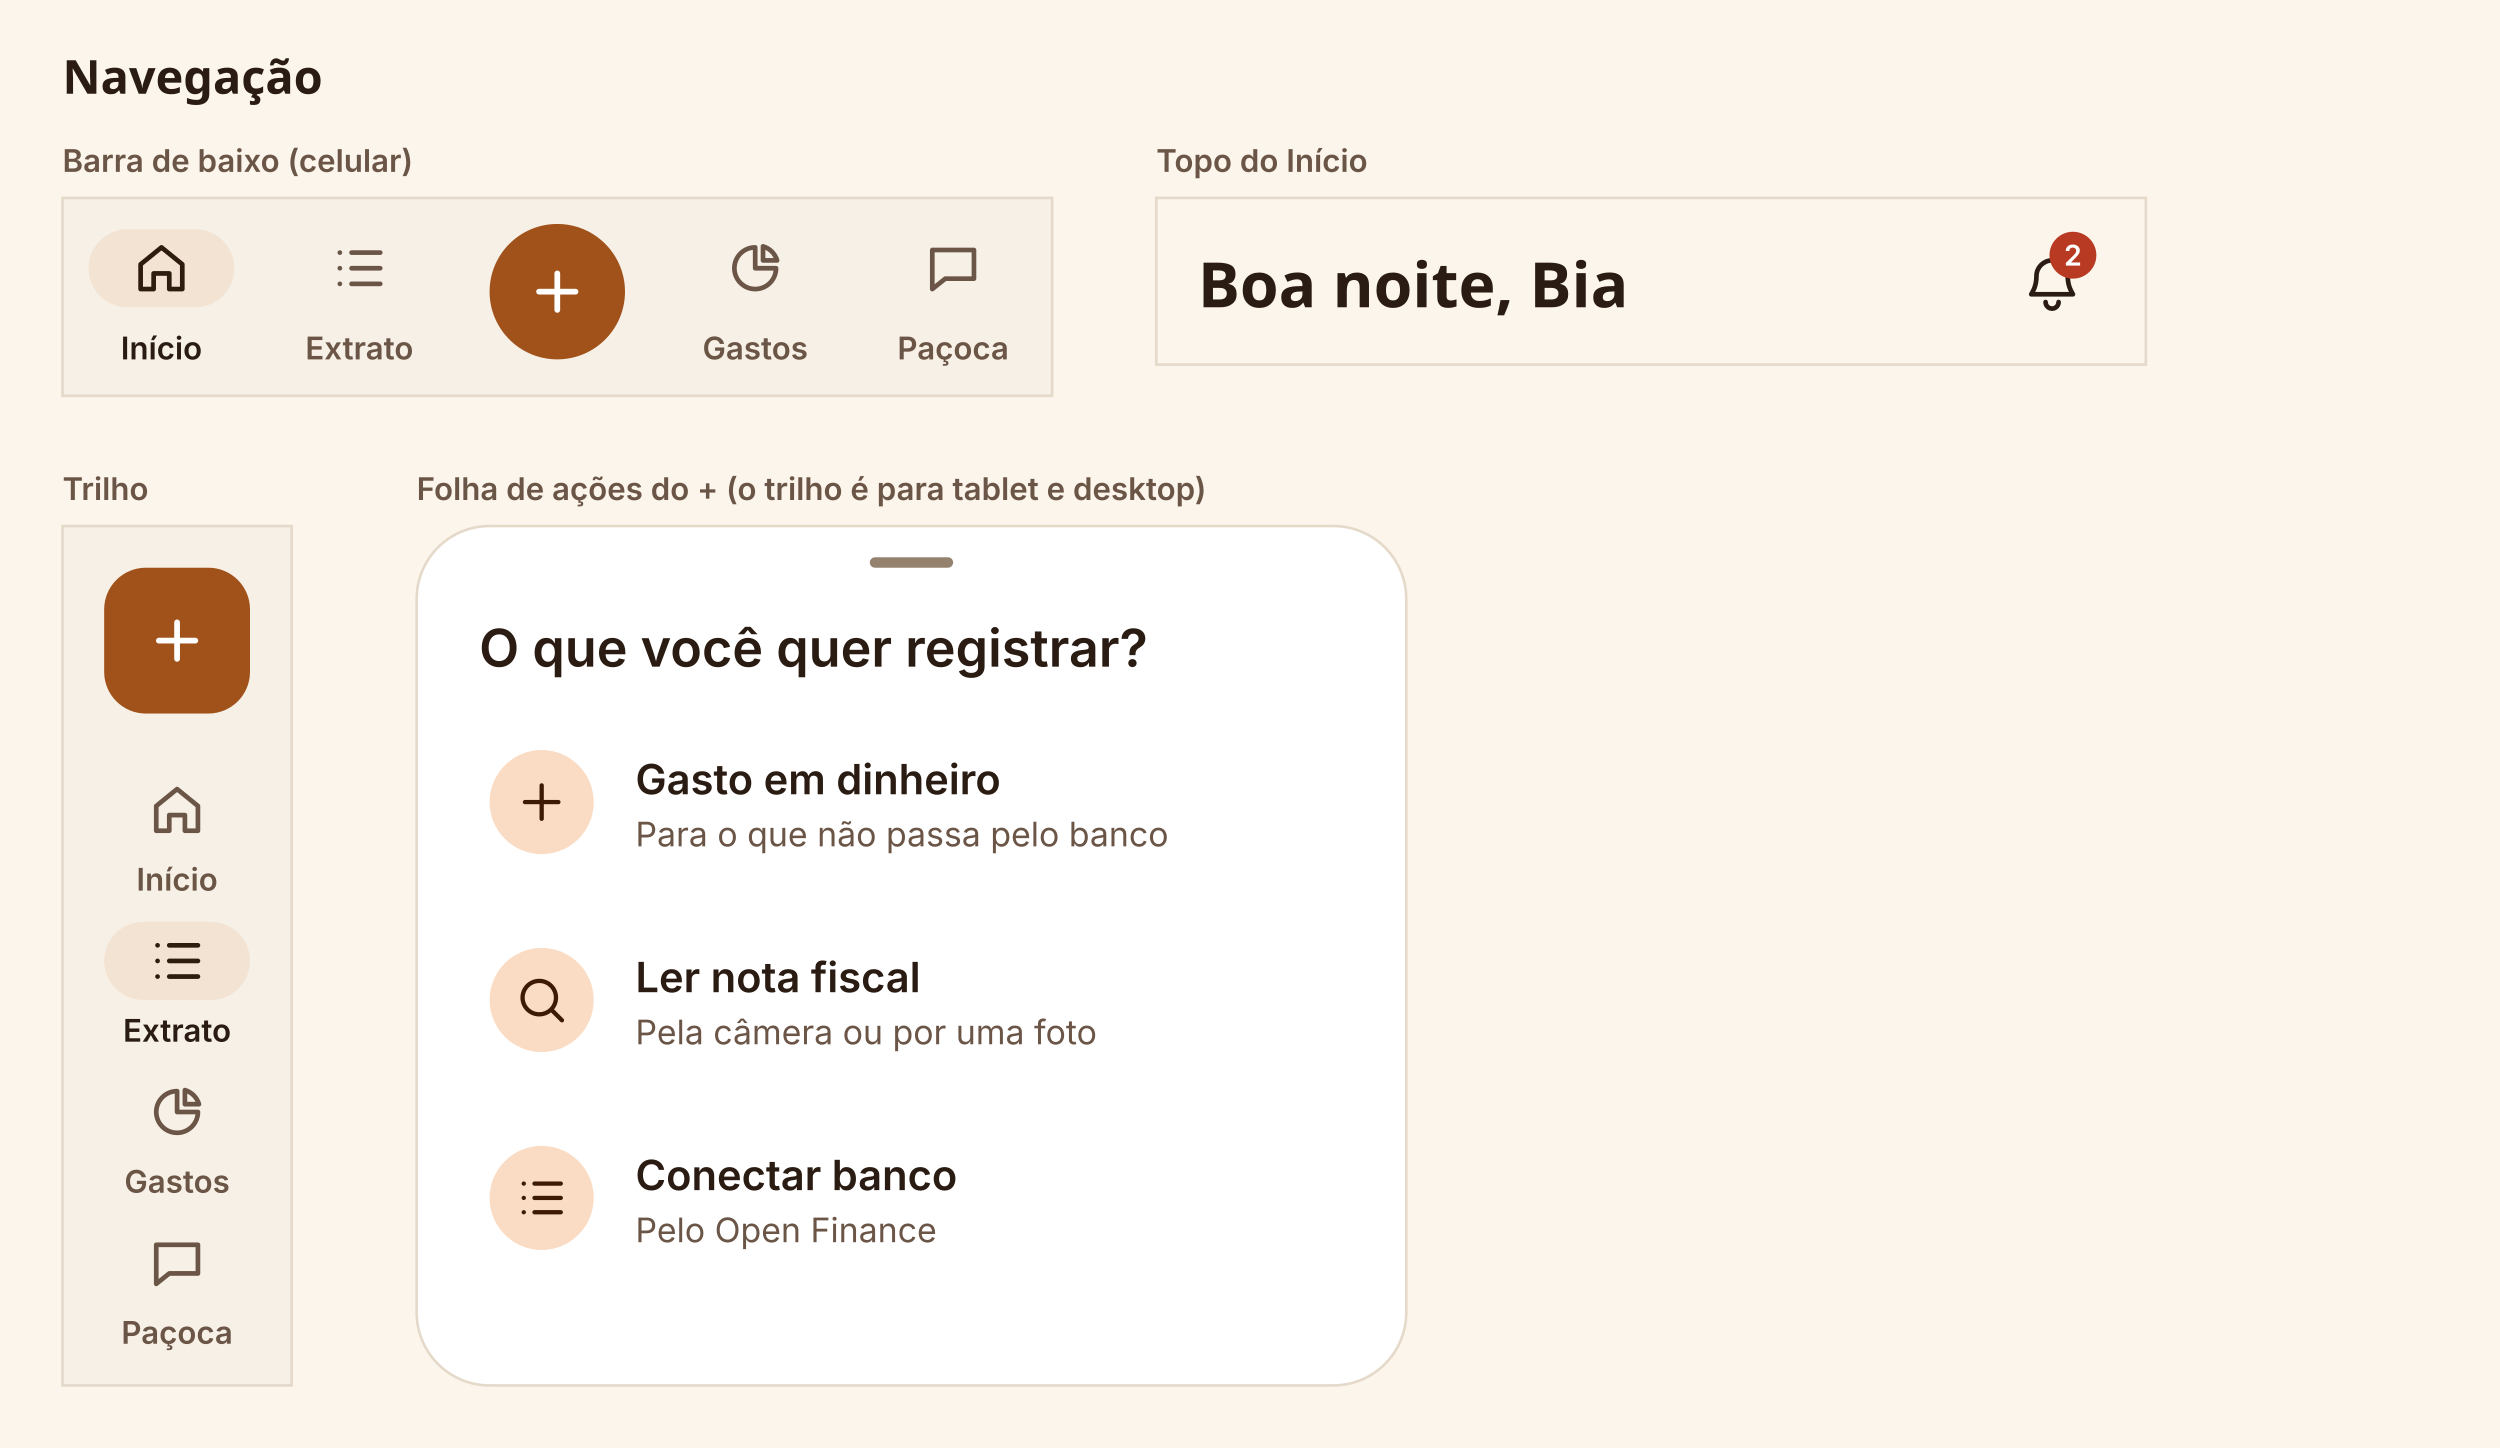
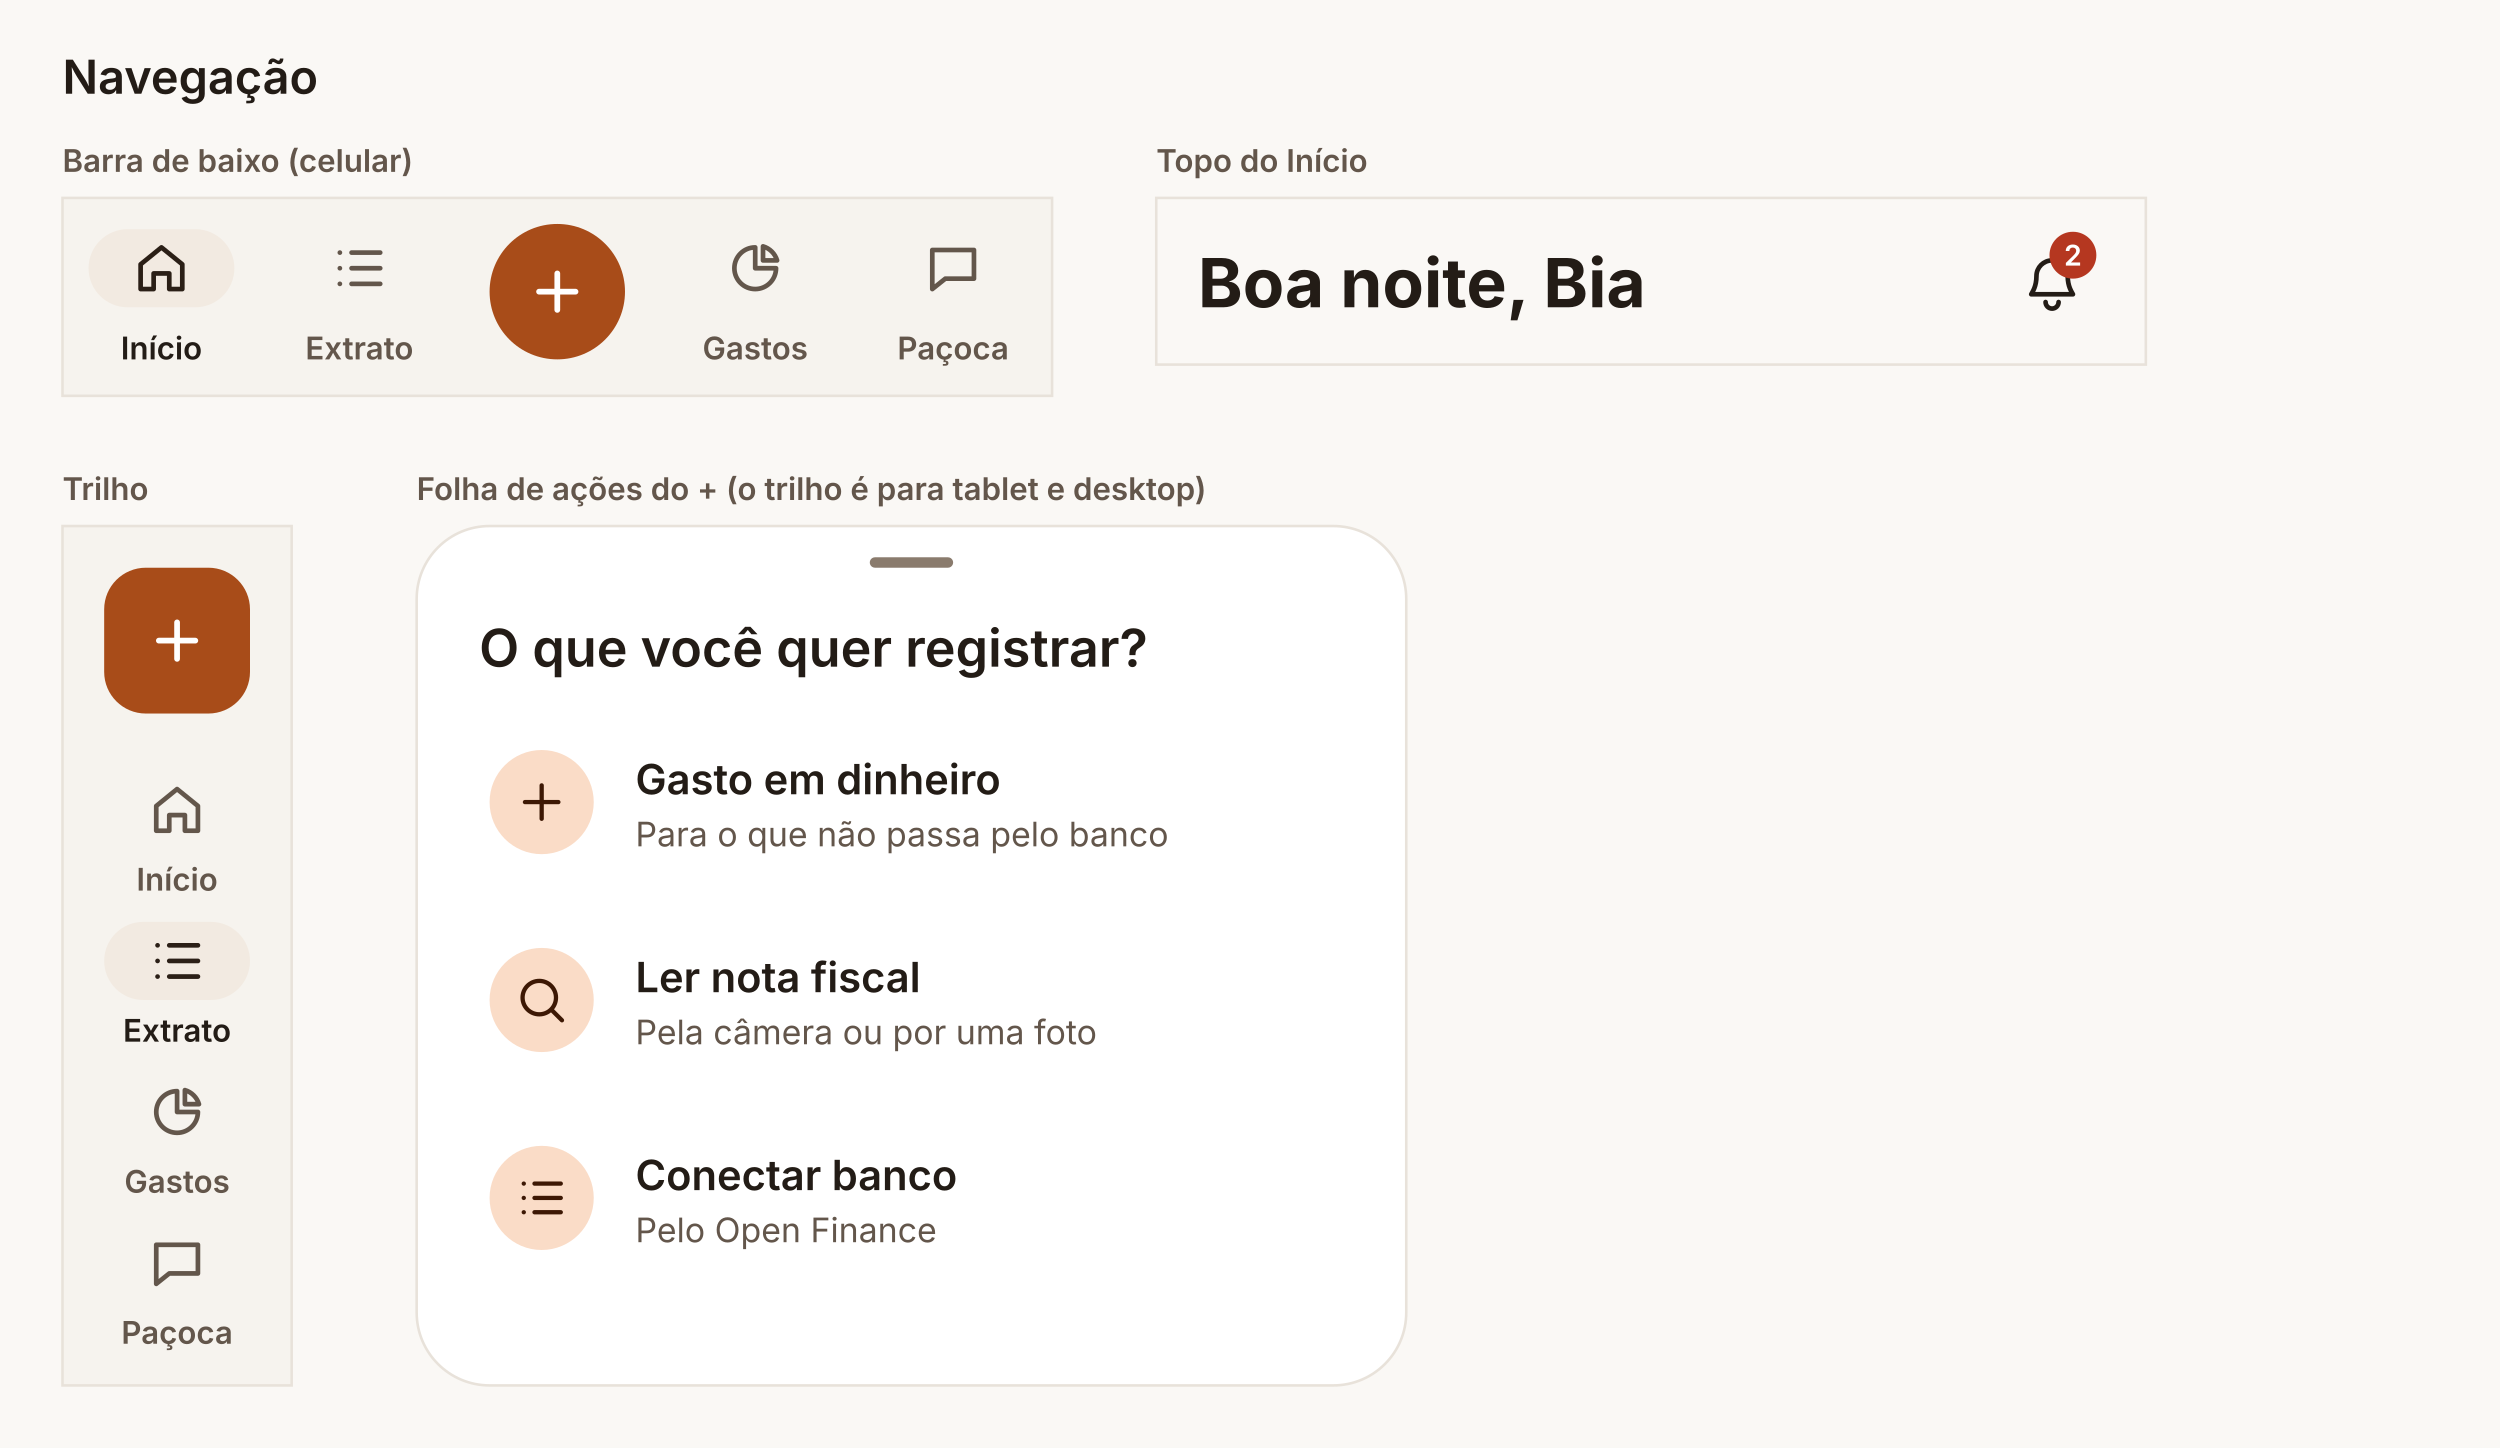
<svg xmlns="http://www.w3.org/2000/svg" viewBox="0 0 960 556" role="img" aria-labelledby="t">
-   <rect width="960" height="556" fill="#FBF5EC" />
-   <text x="24" y="36" font-family="'Baloo 2', ui-rounded, system-ui, sans-serif" font-size="18" font-weight="600" fill="#2A1C12" text-anchor="start">Navegação</text>
-   <text x="24" y="66" font-family="Figtree, Inter, system-ui, sans-serif" font-size="12" font-weight="600" fill="#6B5546" text-anchor="start">Barra de baixo (celular)</text>
-   <rect x="24" y="76" width="380" height="76" rx="0" fill="#F7F0E6" stroke="#E5D9CA" stroke-width="1" />
-   <rect x="34" y="88" width="56" height="30" rx="15" fill="#F3E3D3" />
-   <path d="M4 10.5 12 4l8 6.5V20h-5v-6H9v6H4Z" transform="translate(50 91) scale(1)" fill="none" stroke="#2E1C0F" stroke-width="1.8" stroke-linecap="round" stroke-linejoin="round" />
-   <text x="62" y="138" font-family="Figtree, Inter, system-ui, sans-serif" font-size="12" font-weight="600" fill="#2A1C12" text-anchor="middle">Início</text>
-   <path d="M9 6h11M9 12h11M9 18h11M4.5 6h.01M4.5 12h.01M4.5 18h.01" transform="translate(126 91) scale(1)" fill="none" stroke="#6B5546" stroke-width="1.8" stroke-linecap="round" stroke-linejoin="round" />
-   <text x="138" y="138" font-family="Figtree, Inter, system-ui, sans-serif" font-size="12" font-weight="600" fill="#6B5546" text-anchor="middle">Extrato</text>
-   <circle cx="214" cy="112" r="26" fill="#A0521A" />
+   <rect width="960" height="556" fill="#FAF8F5" />
+   <text x="24" y="36" font-family="'Plus Jakarta Sans', Inter, system-ui, sans-serif" font-size="18" font-weight="600" fill="#231C16" text-anchor="start">Navegação</text>
+   <text x="24" y="66" font-family="Inter, system-ui, -apple-system, sans-serif" font-size="12" font-weight="600" fill="#63564B" text-anchor="start">Barra de baixo (celular)</text>
+   <rect x="24" y="76" width="380" height="76" rx="0" fill="#F6F3EE" stroke="#E8E2DA" stroke-width="1" />
+   <rect x="34" y="88" width="56" height="30" rx="15" fill="#F2EAE1" />
+   <path d="M4 10.5 12 4l8 6.5V20h-5v-6H9v6H4Z" transform="translate(50 91) scale(1)" fill="none" stroke="#2B1F16" stroke-width="1.8" stroke-linecap="round" stroke-linejoin="round" />
+   <text x="62" y="138" font-family="Inter, system-ui, -apple-system, sans-serif" font-size="12" font-weight="600" fill="#231C16" text-anchor="middle">Início</text>
+   <path d="M9 6h11M9 12h11M9 18h11M4.5 6h.01M4.5 12h.01M4.5 18h.01" transform="translate(126 91) scale(1)" fill="none" stroke="#63564B" stroke-width="1.8" stroke-linecap="round" stroke-linejoin="round" />
+   <text x="138" y="138" font-family="Inter, system-ui, -apple-system, sans-serif" font-size="12" font-weight="600" fill="#63564B" text-anchor="middle">Extrato</text>
+   <circle cx="214" cy="112" r="26" fill="#A84C19" />
  <path d="M12 5v14M5 12h14" transform="translate(202 100) scale(1)" fill="none" stroke="#FFFFFF" stroke-width="2.2" stroke-linecap="round" stroke-linejoin="round" />
-   <path d="M12 4a8 8 0 1 0 8 8h-8ZM15 3.6A8 8 0 0 1 20.4 9H15Z" transform="translate(278 91) scale(1)" fill="none" stroke="#6B5546" stroke-width="1.8" stroke-linecap="round" stroke-linejoin="round" />
-   <text x="290" y="138" font-family="Figtree, Inter, system-ui, sans-serif" font-size="12" font-weight="600" fill="#6B5546" text-anchor="middle">Gastos</text>
-   <path d="M4 5h16v11H9l-5 4Z" transform="translate(354 91) scale(1)" fill="none" stroke="#6B5546" stroke-width="1.8" stroke-linecap="round" stroke-linejoin="round" />
-   <text x="366" y="138" font-family="Figtree, Inter, system-ui, sans-serif" font-size="12" font-weight="600" fill="#6B5546" text-anchor="middle">Paçoca</text>
-   <text x="444" y="66" font-family="Figtree, Inter, system-ui, sans-serif" font-size="12" font-weight="600" fill="#6B5546" text-anchor="start">Topo do Início</text>
-   <rect x="444" y="76" width="380" height="64" rx="0" fill="#FBF5EC" stroke="#E5D9CA" stroke-width="1" />
-   <text x="460" y="118" font-family="'Baloo 2', ui-rounded, system-ui, sans-serif" font-size="24" font-weight="600" fill="#2A1C12" text-anchor="start">Boa noite, Bia</text>
-   <path d="M6 10a6 6 0 0 1 12 0c0 4 1.5 6 2 7H4c.5-1 2-3 2-7ZM9.5 20a2.5 2.5 0 0 0 5 0" transform="translate(776 96) scale(1)" fill="none" stroke="#2A1C12" stroke-width="1.8" stroke-linecap="round" stroke-linejoin="round" />
-   <circle cx="796" cy="98" r="9" fill="#B83A22" />
-   <text x="796" y="102" font-family="Figtree, Inter, system-ui, sans-serif" font-size="11" font-weight="600" fill="#FFFFFF" text-anchor="middle">2</text>
-   <text x="24" y="192" font-family="Figtree, Inter, system-ui, sans-serif" font-size="12" font-weight="600" fill="#6B5546" text-anchor="start">Trilho</text>
-   <rect x="24" y="202" width="88" height="330" rx="0" fill="#F7F0E6" stroke="#E5D9CA" stroke-width="1" />
-   <rect x="40" y="218" width="56" height="56" rx="16" fill="#A0521A" />
+   <path d="M12 4a8 8 0 1 0 8 8h-8ZM15 3.6A8 8 0 0 1 20.4 9H15Z" transform="translate(278 91) scale(1)" fill="none" stroke="#63564B" stroke-width="1.8" stroke-linecap="round" stroke-linejoin="round" />
+   <text x="290" y="138" font-family="Inter, system-ui, -apple-system, sans-serif" font-size="12" font-weight="600" fill="#63564B" text-anchor="middle">Gastos</text>
+   <path d="M4 5h16v11H9l-5 4Z" transform="translate(354 91) scale(1)" fill="none" stroke="#63564B" stroke-width="1.8" stroke-linecap="round" stroke-linejoin="round" />
+   <text x="366" y="138" font-family="Inter, system-ui, -apple-system, sans-serif" font-size="12" font-weight="600" fill="#63564B" text-anchor="middle">Paçoca</text>
+   <text x="444" y="66" font-family="Inter, system-ui, -apple-system, sans-serif" font-size="12" font-weight="600" fill="#63564B" text-anchor="start">Topo do Início</text>
+   <rect x="444" y="76" width="380" height="64" rx="0" fill="#FAF8F5" stroke="#E8E2DA" stroke-width="1" />
+   <text x="460" y="118" font-family="'Plus Jakarta Sans', Inter, system-ui, sans-serif" font-size="26" font-weight="700" fill="#231C16" text-anchor="start">Boa noite, Bia</text>
+   <path d="M6 10a6 6 0 0 1 12 0c0 4 1.5 6 2 7H4c.5-1 2-3 2-7ZM9.5 20a2.5 2.5 0 0 0 5 0" transform="translate(776 96) scale(1)" fill="none" stroke="#231C16" stroke-width="1.8" stroke-linecap="round" stroke-linejoin="round" />
+   <circle cx="796" cy="98" r="9" fill="#B53720" />
+   <text x="796" y="102" font-family="Inter, system-ui, -apple-system, sans-serif" font-size="11" font-weight="600" fill="#FFFFFF" text-anchor="middle">2</text>
+   <text x="24" y="192" font-family="Inter, system-ui, -apple-system, sans-serif" font-size="12" font-weight="600" fill="#63564B" text-anchor="start">Trilho</text>
+   <rect x="24" y="202" width="88" height="330" rx="0" fill="#F6F3EE" stroke="#E8E2DA" stroke-width="1" />
+   <rect x="40" y="218" width="56" height="56" rx="16" fill="#A84C19" />
  <path d="M12 5v14M5 12h14" transform="translate(56 234) scale(1)" fill="none" stroke="#FFFFFF" stroke-width="2.2" stroke-linecap="round" stroke-linejoin="round" />
-   <path d="M4 10.5 12 4l8 6.5V20h-5v-6H9v6H4Z" transform="translate(56 299) scale(1)" fill="none" stroke="#6B5546" stroke-width="1.8" stroke-linecap="round" stroke-linejoin="round" />
-   <text x="68" y="342" font-family="Figtree, Inter, system-ui, sans-serif" font-size="12" font-weight="600" fill="#6B5546" text-anchor="middle">Início</text>
-   <rect x="40" y="354" width="56" height="30" rx="15" fill="#F3E3D3" />
-   <path d="M9 6h11M9 12h11M9 18h11M4.5 6h.01M4.5 12h.01M4.5 18h.01" transform="translate(56 357) scale(1)" fill="none" stroke="#2E1C0F" stroke-width="1.8" stroke-linecap="round" stroke-linejoin="round" />
-   <text x="68" y="400" font-family="Figtree, Inter, system-ui, sans-serif" font-size="12" font-weight="600" fill="#2A1C12" text-anchor="middle">Extrato</text>
-   <path d="M12 4a8 8 0 1 0 8 8h-8ZM15 3.6A8 8 0 0 1 20.4 9H15Z" transform="translate(56 415) scale(1)" fill="none" stroke="#6B5546" stroke-width="1.8" stroke-linecap="round" stroke-linejoin="round" />
-   <text x="68" y="458" font-family="Figtree, Inter, system-ui, sans-serif" font-size="12" font-weight="600" fill="#6B5546" text-anchor="middle">Gastos</text>
-   <path d="M4 5h16v11H9l-5 4Z" transform="translate(56 473) scale(1)" fill="none" stroke="#6B5546" stroke-width="1.8" stroke-linecap="round" stroke-linejoin="round" />
-   <text x="68" y="516" font-family="Figtree, Inter, system-ui, sans-serif" font-size="12" font-weight="600" fill="#6B5546" text-anchor="middle">Paçoca</text>
-   <text x="160" y="192" font-family="Figtree, Inter, system-ui, sans-serif" font-size="12" font-weight="600" fill="#6B5546" text-anchor="start">Folha de ações do + (o trilho é para tablet e desktop)</text>
-   <rect x="160" y="202" width="380" height="330" rx="28" fill="#FFFFFF" stroke="#E5D9CA" stroke-width="1" />
-   <rect x="334" y="214" width="32" height="4" rx="2" fill="#94816E" />
-   <text x="184" y="256" font-family="Figtree, Inter, system-ui, sans-serif" font-size="20" font-weight="600" fill="#2A1C12" text-anchor="start">O que você quer registrar?</text>
-   <circle cx="208" cy="308" r="20" fill="#FADCC4" />
-   <path d="M12 5v14M5 12h14" transform="translate(197 297) scale(0.9166667)" fill="none" stroke="#3D1A03" stroke-width="1.8" stroke-linecap="round" stroke-linejoin="round" />
-   <text x="244" y="305" font-family="Figtree, Inter, system-ui, sans-serif" font-size="16" font-weight="600" fill="#2A1C12" text-anchor="start">Gasto em dinheiro</text>
-   <text x="244" y="325" font-family="Figtree, Inter, system-ui, sans-serif" font-size="13" font-weight="400" fill="#6B5546" text-anchor="start">Para o que não passa pelo banco</text>
-   <circle cx="208" cy="384" r="20" fill="#FADCC4" />
-   <path d="M11 4a7 7 0 1 0 0 14a7 7 0 0 0 0-14ZM16 16l4.5 4.5" transform="translate(197 373) scale(0.9166667)" fill="none" stroke="#3D1A03" stroke-width="1.8" stroke-linecap="round" stroke-linejoin="round" />
-   <text x="244" y="381" font-family="Figtree, Inter, system-ui, sans-serif" font-size="16" font-weight="600" fill="#2A1C12" text-anchor="start">Ler nota fiscal</text>
-   <text x="244" y="401" font-family="Figtree, Inter, system-ui, sans-serif" font-size="13" font-weight="400" fill="#6B5546" text-anchor="start">Pela câmera ou por uma foto</text>
-   <circle cx="208" cy="460" r="20" fill="#FADCC4" />
-   <path d="M9 6h11M9 12h11M9 18h11M4.5 6h.01M4.5 12h.01M4.5 18h.01" transform="translate(197 449) scale(0.9166667)" fill="none" stroke="#3D1A03" stroke-width="1.8" stroke-linecap="round" stroke-linejoin="round" />
-   <text x="244" y="457" font-family="Figtree, Inter, system-ui, sans-serif" font-size="16" font-weight="600" fill="#2A1C12" text-anchor="start">Conectar banco</text>
-   <text x="244" y="477" font-family="Figtree, Inter, system-ui, sans-serif" font-size="13" font-weight="400" fill="#6B5546" text-anchor="start">Pelo Open Finance</text>
+   <path d="M4 10.5 12 4l8 6.5V20h-5v-6H9v6H4Z" transform="translate(56 299) scale(1)" fill="none" stroke="#63564B" stroke-width="1.8" stroke-linecap="round" stroke-linejoin="round" />
+   <text x="68" y="342" font-family="Inter, system-ui, -apple-system, sans-serif" font-size="12" font-weight="600" fill="#63564B" text-anchor="middle">Início</text>
+   <rect x="40" y="354" width="56" height="30" rx="15" fill="#F2EAE1" />
+   <path d="M9 6h11M9 12h11M9 18h11M4.5 6h.01M4.5 12h.01M4.5 18h.01" transform="translate(56 357) scale(1)" fill="none" stroke="#2B1F16" stroke-width="1.8" stroke-linecap="round" stroke-linejoin="round" />
+   <text x="68" y="400" font-family="Inter, system-ui, -apple-system, sans-serif" font-size="12" font-weight="600" fill="#231C16" text-anchor="middle">Extrato</text>
+   <path d="M12 4a8 8 0 1 0 8 8h-8ZM15 3.6A8 8 0 0 1 20.4 9H15Z" transform="translate(56 415) scale(1)" fill="none" stroke="#63564B" stroke-width="1.8" stroke-linecap="round" stroke-linejoin="round" />
+   <text x="68" y="458" font-family="Inter, system-ui, -apple-system, sans-serif" font-size="12" font-weight="600" fill="#63564B" text-anchor="middle">Gastos</text>
+   <path d="M4 5h16v11H9l-5 4Z" transform="translate(56 473) scale(1)" fill="none" stroke="#63564B" stroke-width="1.8" stroke-linecap="round" stroke-linejoin="round" />
+   <text x="68" y="516" font-family="Inter, system-ui, -apple-system, sans-serif" font-size="12" font-weight="600" fill="#63564B" text-anchor="middle">Paçoca</text>
+   <text x="160" y="192" font-family="Inter, system-ui, -apple-system, sans-serif" font-size="12" font-weight="600" fill="#63564B" text-anchor="start">Folha de ações do + (o trilho é para tablet e desktop)</text>
+   <rect x="160" y="202" width="380" height="330" rx="28" fill="#FFFFFF" stroke="#E8E2DA" stroke-width="1" />
+   <rect x="334" y="214" width="32" height="4" rx="2" fill="#8A7B6D" />
+   <text x="184" y="256" font-family="Inter, system-ui, -apple-system, sans-serif" font-size="20" font-weight="600" fill="#231C16" text-anchor="start">O que você quer registrar?</text>
+   <circle cx="208" cy="308" r="20" fill="#FADCC7" />
+   <path d="M12 5v14M5 12h14" transform="translate(197 297) scale(0.9166667)" fill="none" stroke="#3D1804" stroke-width="1.8" stroke-linecap="round" stroke-linejoin="round" />
+   <text x="244" y="305" font-family="Inter, system-ui, -apple-system, sans-serif" font-size="16" font-weight="600" fill="#231C16" text-anchor="start">Gasto em dinheiro</text>
+   <text x="244" y="325" font-family="Inter, system-ui, -apple-system, sans-serif" font-size="13" font-weight="400" fill="#63564B" text-anchor="start">Para o que não passa pelo banco</text>
+   <circle cx="208" cy="384" r="20" fill="#FADCC7" />
+   <path d="M11 4a7 7 0 1 0 0 14a7 7 0 0 0 0-14ZM16 16l4.5 4.5" transform="translate(197 373) scale(0.9166667)" fill="none" stroke="#3D1804" stroke-width="1.8" stroke-linecap="round" stroke-linejoin="round" />
+   <text x="244" y="381" font-family="Inter, system-ui, -apple-system, sans-serif" font-size="16" font-weight="600" fill="#231C16" text-anchor="start">Ler nota fiscal</text>
+   <text x="244" y="401" font-family="Inter, system-ui, -apple-system, sans-serif" font-size="13" font-weight="400" fill="#63564B" text-anchor="start">Pela câmera ou por uma foto</text>
+   <circle cx="208" cy="460" r="20" fill="#FADCC7" />
+   <path d="M9 6h11M9 12h11M9 18h11M4.5 6h.01M4.5 12h.01M4.5 18h.01" transform="translate(197 449) scale(0.9166667)" fill="none" stroke="#3D1804" stroke-width="1.8" stroke-linecap="round" stroke-linejoin="round" />
+   <text x="244" y="457" font-family="Inter, system-ui, -apple-system, sans-serif" font-size="16" font-weight="600" fill="#231C16" text-anchor="start">Conectar banco</text>
+   <text x="244" y="477" font-family="Inter, system-ui, -apple-system, sans-serif" font-size="13" font-weight="400" fill="#63564B" text-anchor="start">Pelo Open Finance</text>
</svg>
